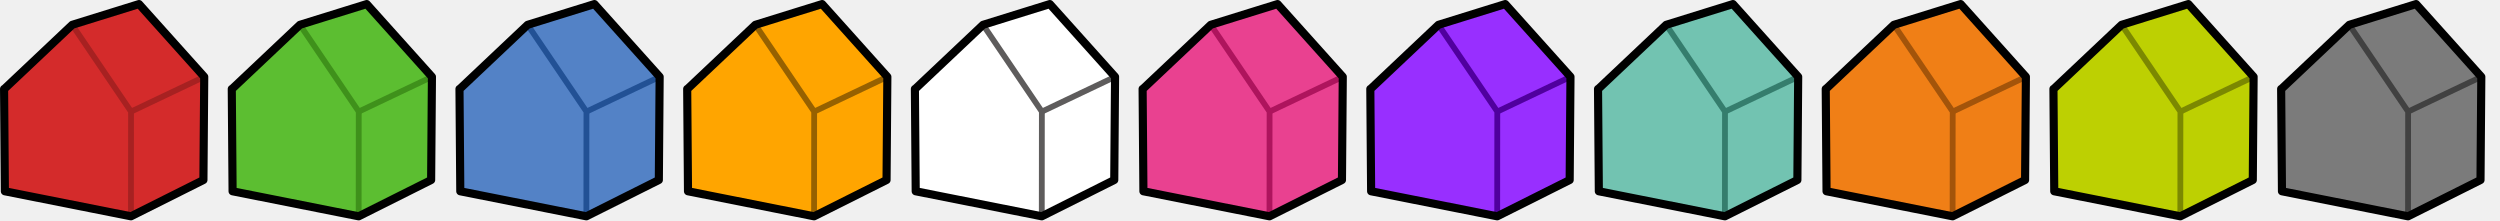
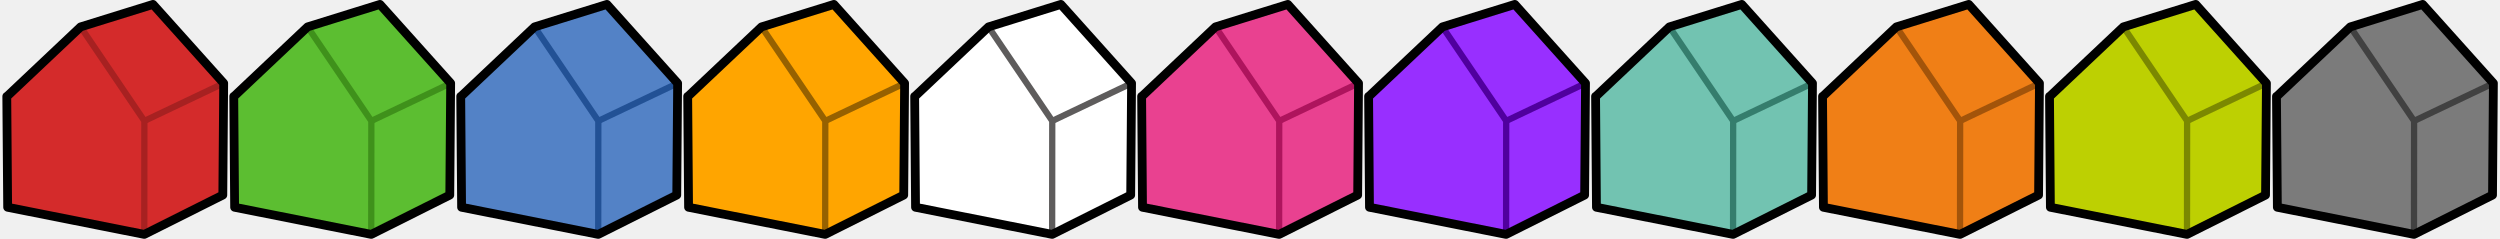
- <svg xmlns="http://www.w3.org/2000/svg" width="34.168mm" height="3.012mm" viewBox="0 0 403.554 35.572" version="1.1" id="svg3">
+ <svg xmlns="http://www.w3.org/2000/svg" width="31.533mm" height="3.012mm" viewBox="0 0 372.431 35.572" preserveAspectRatio="xMinYMid slice" version="1.1" id="svg3">
  <defs id="defs7" />
-   <g id="g1619" transform="translate(9.6395838e-4)">
+   <g id="g1619" transform="translate(0.3548201)">
    <path style="fill:#d42b2b;fill-opacity:1;stroke:none;stroke-width:1;stroke-linecap:round;stroke-linejoin:bevel" d="m 0.696,14.356 c 0,0 10.96,-10.35 10.96,-10.35 0,0 10.78,-3.35 10.78,-3.35 0,0 10.53,11.74 10.53,11.74 0,0 -0.13,16.66 -0.13,16.66 0,0 -11.7,5.86 -11.7,5.86 0,0 -20.35,-4.04 -20.35,-4.04 0,0 -0.13,-16.52 -0.13,-16.52" id="Sans nom" />
    <path id="path827" d="m 11.656,4.006 9.496,14.007 -0.016,16.903" style="fill:none;stroke:#a72121;stroke-width:0.937;stroke-linecap:butt;stroke-linejoin:bevel;stroke-miterlimit:4;stroke-dasharray:none;stroke-opacity:1" />
    <path id="path829" d="M 21.152,18.013 32.966,12.396" style="fill:none;stroke:#a72121;stroke-width:0.937;stroke-linecap:butt;stroke-linejoin:miter;stroke-miterlimit:4;stroke-dasharray:none;stroke-opacity:1" />
    <path style="fill:none;fill-opacity:1;stroke:#000000;stroke-width:1.312;stroke-linecap:round;stroke-linejoin:round;stroke-miterlimit:4;stroke-dasharray:none;stroke-opacity:1" d="m 0.696,14.356 c 0,0 10.96,-10.35 10.96,-10.35 0,0 10.78,-3.35 10.78,-3.35 0,0 10.53,11.74 10.53,11.74 0,0 -0.13,16.66 -0.13,16.66 0,0 -11.7,5.86 -11.7,5.86 0,0 -20.35,-4.04 -20.35,-4.04 0,0 -0.13,-16.52 -0.13,-16.52" id="Sans nom-3" />
  </g>
-   <g id="g1629" transform="translate(9.6395838e-4)">
+   <g id="g1629" transform="translate(-2.592008)">
    <path style="fill:#5cbe31;fill-opacity:1;stroke:none;stroke-width:1;stroke-linecap:round;stroke-linejoin:bevel" d="m 37.453,14.356 c 0,0 10.96,-10.35 10.96,-10.35 0,0 10.78,-3.35 10.78,-3.35 0,0 10.53,11.74 10.53,11.74 0,0 -0.13,16.66 -0.13,16.66 0,0 -11.7,5.86 -11.7,5.86 0,0 -20.35,-4.04 -20.35,-4.04 0,0 -0.13,-16.52 -0.13,-16.52" id="Sans nom-7" />
    <path id="path827-5" d="M 48.413,4.006 57.909,18.013 57.893,34.916" style="fill:none;stroke:#3f911b;stroke-width:0.937;stroke-linecap:butt;stroke-linejoin:bevel;stroke-miterlimit:4;stroke-dasharray:none;stroke-opacity:1" />
    <path id="path829-3" d="M 57.909,18.013 69.723,12.396" style="fill:none;stroke:#3f911b;stroke-width:0.937;stroke-linecap:butt;stroke-linejoin:miter;stroke-miterlimit:4;stroke-dasharray:none;stroke-opacity:1" />
    <path style="fill:none;fill-opacity:1;stroke:#000000;stroke-width:1.312;stroke-linecap:round;stroke-linejoin:round;stroke-miterlimit:4;stroke-dasharray:none;stroke-opacity:1" d="m 37.453,14.356 c 0,0 10.96,-10.35 10.96,-10.35 0,0 10.78,-3.35 10.78,-3.35 0,0 10.53,11.74 10.53,11.74 0,0 -0.13,16.66 -0.13,16.66 0,0 -11.7,5.86 -11.7,5.86 0,0 -20.35,-4.04 -20.35,-4.04 0,0 -0.13,-16.52 -0.13,-16.52" id="Sans nom-3-5" />
  </g>
-   <g id="g868" transform="translate(9.6395838e-4)">
+   <g id="g868" transform="translate(-5.538836)">
    <path style="fill:#5382c6;fill-opacity:1;stroke:none;stroke-width:1;stroke-linecap:round;stroke-linejoin:bevel" d="m 74.21,14.356 c 0,0 10.96,-10.35 10.96,-10.35 0,0 10.78,-3.35 10.78,-3.35 0,0 10.53,11.74 10.53,11.74 0,0 -0.13,16.66 -0.13,16.66 0,0 -11.7,5.86 -11.7,5.86 0,0 -20.35,-4.04 -20.35,-4.04 0,0 -0.13,-16.52 -0.13,-16.52" id="Sans nom-9" />
    <path id="path827-1" d="m 85.17,4.006 9.496,14.007 -0.016,16.903" style="fill:none;stroke:#225195;stroke-width:0.937;stroke-linecap:butt;stroke-linejoin:bevel;stroke-miterlimit:4;stroke-dasharray:none;stroke-opacity:1" />
    <path id="path829-2" d="M 94.666,18.013 106.48,12.396" style="fill:none;stroke:#225195;stroke-width:0.937;stroke-linecap:butt;stroke-linejoin:miter;stroke-miterlimit:4;stroke-dasharray:none;stroke-opacity:1" />
    <path style="fill:none;fill-opacity:1;stroke:#000000;stroke-width:1.312;stroke-linecap:round;stroke-linejoin:round;stroke-miterlimit:4;stroke-dasharray:none;stroke-opacity:1" d="m 74.21,14.356 c 0,0 10.96,-10.35 10.96,-10.35 0,0 10.78,-3.35 10.78,-3.35 0,0 10.53,11.74 10.53,11.74 0,0 -0.13,16.66 -0.13,16.66 0,0 -11.7,5.86 -11.7,5.86 0,0 -20.35,-4.04 -20.35,-4.04 0,0 -0.13,-16.52 -0.13,-16.52" id="Sans nom-3-7" />
  </g>
-   <g id="g874" transform="translate(9.4395838e-4)">
+   <g id="g874" transform="translate(-8.485671)">
    <path style="fill:#ffa500;fill-opacity:1;stroke:none;stroke-width:1;stroke-linecap:round;stroke-linejoin:bevel" d="m 110.967,14.356 c 0,0 10.96,-10.35 10.96,-10.35 0,0 10.78,-3.35 10.78,-3.35 0,0 10.53,11.74 10.53,11.74 0,0 -0.13,16.66 -0.13,16.66 0,0 -11.7,5.86 -11.7,5.86 0,0 -20.35,-4.04 -20.35,-4.04 0,0 -0.13,-16.52 -0.13,-16.52" id="Sans nom-93" />
    <path id="path827-6" d="m 121.927,4.006 9.496,14.007 -0.016,16.903" style="fill:none;stroke:#966100;stroke-width:0.937;stroke-linecap:butt;stroke-linejoin:bevel;stroke-miterlimit:4;stroke-dasharray:none;stroke-opacity:1" />
    <path id="path829-0" d="m 131.423,18.013 11.814,-5.617" style="fill:none;fill-opacity:1;stroke:#966100;stroke-width:0.937;stroke-linecap:butt;stroke-linejoin:miter;stroke-miterlimit:4;stroke-dasharray:none;stroke-opacity:1" />
    <path style="fill:none;fill-opacity:1;stroke:#000000;stroke-width:1.312;stroke-linecap:round;stroke-linejoin:round;stroke-miterlimit:4;stroke-dasharray:none;stroke-opacity:1" d="m 110.967,14.356 c 0,0 10.96,-10.35 10.96,-10.35 0,0 10.78,-3.35 10.78,-3.35 0,0 10.53,11.74 10.53,11.74 0,0 -0.13,16.66 -0.13,16.66 0,0 -11.7,5.86 -11.7,5.86 0,0 -20.35,-4.04 -20.35,-4.04 0,0 -0.13,-16.52 -0.13,-16.52" id="Sans nom-3-6" />
  </g>
-   <g id="g937" transform="translate(0.685654)">
+   <g id="g937" transform="translate(-10.74779)">
    <path style="fill:#ffffff;fill-opacity:1;stroke:none;stroke-width:1;stroke-linecap:round;stroke-linejoin:bevel" d="m 147.039,14.356 c 0,0 10.96,-10.35 10.96,-10.35 0,0 10.78,-3.35 10.78,-3.35 0,0 10.53,11.74 10.53,11.74 0,0 -0.13,16.66 -0.13,16.66 0,0 -11.7,5.86 -11.7,5.86 0,0 -20.35,-4.04 -20.35,-4.04 0,0 -0.13,-16.52 -0.13,-16.52" id="Sans nom-6" />
    <path id="path827-7" d="m 157.999,4.006 9.496,14.007 -0.016,16.903" style="fill:none;stroke:#5e5c5c;stroke-width:0.937;stroke-linecap:butt;stroke-linejoin:bevel;stroke-miterlimit:4;stroke-dasharray:none;stroke-opacity:1" />
    <path id="path829-5" d="m 167.495,18.013 11.814,-5.617" style="fill:none;stroke:#5e5c5c;stroke-width:0.937;stroke-linecap:butt;stroke-linejoin:miter;stroke-miterlimit:4;stroke-dasharray:none;stroke-opacity:1" />
    <path style="fill:none;fill-opacity:1;stroke:#000000;stroke-width:1.312;stroke-linecap:round;stroke-linejoin:round;stroke-miterlimit:4;stroke-dasharray:none;stroke-opacity:1" d="m 147.039,14.356 c 0,0 10.96,-10.35 10.96,-10.35 0,0 10.78,-3.35 10.78,-3.35 0,0 10.53,11.74 10.53,11.74 0,0 -0.13,16.66 -0.13,16.66 0,0 -11.7,5.86 -11.7,5.86 0,0 -20.35,-4.04 -20.35,-4.04 0,0 -0.13,-16.52 -0.13,-16.52" id="Sans nom-3-3" />
  </g>
-   <g id="g1652" transform="translate(9.5395838e-4)">
+   <g id="g1652" transform="translate(-14.37931)">
    <path style="fill:#e94190;fill-opacity:1;stroke:none;stroke-width:1;stroke-linecap:round;stroke-linejoin:bevel" d="m 184.481,14.356 c 0,0 10.96,-10.35 10.96,-10.35 0,0 10.78,-3.35 10.78,-3.35 0,0 10.53,11.74 10.53,11.74 0,0 -0.13,16.66 -0.13,16.66 0,0 -11.7,5.86 -11.7,5.86 0,0 -20.35,-4.04 -20.35,-4.04 0,0 -0.13,-16.52 -0.13,-16.52" id="Sans nom-7-6" />
    <path id="path827-5-2" d="m 195.441,4.006 9.496,14.007 -0.016,16.903" style="fill:none;stroke:#ae145d;stroke-width:0.937;stroke-linecap:butt;stroke-linejoin:bevel;stroke-miterlimit:4;stroke-dasharray:none;stroke-opacity:1" />
    <path id="path829-3-9" d="M 204.937,18.013 216.751,12.396" style="fill:none;stroke:#ae145d;stroke-width:0.937;stroke-linecap:butt;stroke-linejoin:miter;stroke-miterlimit:4;stroke-dasharray:none;stroke-opacity:1" />
    <path style="fill:none;fill-opacity:1;stroke:#000000;stroke-width:1.312;stroke-linecap:round;stroke-linejoin:round;stroke-miterlimit:4;stroke-dasharray:none;stroke-opacity:1" d="m 184.481,14.356 c 0,0 10.96,-10.35 10.96,-10.35 0,0 10.78,-3.35 10.78,-3.35 0,0 10.53,11.74 10.53,11.74 0,0 -0.13,16.66 -0.13,16.66 0,0 -11.7,5.86 -11.7,5.86 0,0 -20.35,-4.04 -20.35,-4.04 0,0 -0.13,-16.52 -0.13,-16.52" id="Sans nom-3-5-1" />
  </g>
-   <g id="g1662" transform="translate(9.0395838e-4)">
+   <g id="g1662" transform="translate(-17.32617)">
    <path style="fill:#982fff;fill-opacity:1;stroke:none;stroke-width:1;stroke-linecap:round;stroke-linejoin:bevel" d="m 221.238,14.356 c 0,0 10.96,-10.35 10.96,-10.35 0,0 10.78,-3.35 10.78,-3.35 0,0 10.53,11.74 10.53,11.74 0,0 -0.13,16.66 -0.13,16.66 0,0 -11.7,5.86 -11.7,5.86 0,0 -20.35,-4.04 -20.35,-4.04 0,0 -0.13,-16.52 -0.13,-16.52" id="Sans nom-9-0" />
    <path id="path827-1-9" d="m 232.198,4.006 9.496,14.007 -0.016,16.903" style="fill:none;stroke:#50009e;stroke-width:0.937;stroke-linecap:butt;stroke-linejoin:bevel;stroke-miterlimit:4;stroke-dasharray:none;stroke-opacity:1" />
    <path id="path829-2-3" d="m 241.694,18.013 11.814,-5.617" style="fill:none;stroke:#50009e;stroke-width:0.937;stroke-linecap:butt;stroke-linejoin:miter;stroke-miterlimit:4;stroke-dasharray:none;stroke-opacity:1" />
    <path style="fill:none;fill-opacity:1;stroke:#000000;stroke-width:1.312;stroke-linecap:round;stroke-linejoin:round;stroke-miterlimit:4;stroke-dasharray:none;stroke-opacity:1" d="m 221.238,14.356 c 0,0 10.96,-10.35 10.96,-10.35 0,0 10.78,-3.35 10.78,-3.35 0,0 10.53,11.74 10.53,11.74 0,0 -0.13,16.66 -0.13,16.66 0,0 -11.7,5.86 -11.7,5.86 0,0 -20.35,-4.04 -20.35,-4.04 0,0 -0.13,-16.52 -0.13,-16.52" id="Sans nom-3-7-6" />
  </g>
-   <g id="g1672" transform="translate(9.1395838e-4)">
+   <g id="g1672" transform="translate(-20.27298)">
    <path style="fill:#72c3b1;fill-opacity:1;stroke:none;stroke-width:1;stroke-linecap:round;stroke-linejoin:bevel" d="m 257.995,14.356 c 0,0 10.96,-10.35 10.96,-10.35 0,0 10.78,-3.35 10.78,-3.35 0,0 10.53,11.74 10.53,11.74 0,0 -0.13,16.66 -0.13,16.66 0,0 -11.7,5.86 -11.7,5.86 0,0 -20.35,-4.04 -20.35,-4.04 0,0 -0.13,-16.52 -0.13,-16.52" id="Sans nom-93-6" />
    <path id="path827-6-2" d="m 268.955,4.006 9.496,14.007 -0.016,16.903" style="fill:none;stroke:#357d6d;stroke-width:0.937;stroke-linecap:butt;stroke-linejoin:bevel;stroke-miterlimit:4;stroke-dasharray:none;stroke-opacity:1" />
    <path id="path829-0-6" d="m 278.451,18.013 11.814,-5.617" style="fill:none;stroke:#357d6d;stroke-width:0.937;stroke-linecap:butt;stroke-linejoin:miter;stroke-miterlimit:4;stroke-dasharray:none;stroke-opacity:1" />
    <path style="fill:none;fill-opacity:1;stroke:#000000;stroke-width:1.312;stroke-linecap:round;stroke-linejoin:round;stroke-miterlimit:4;stroke-dasharray:none;stroke-opacity:1" d="m 257.995,14.356 c 0,0 10.96,-10.35 10.96,-10.35 0,0 10.78,-3.35 10.78,-3.35 0,0 10.53,11.74 10.53,11.74 0,0 -0.13,16.66 -0.13,16.66 0,0 -11.7,5.86 -11.7,5.86 0,0 -20.35,-4.04 -20.35,-4.04 0,0 -0.13,-16.52 -0.13,-16.52" id="Sans nom-3-6-1" />
  </g>
-   <g id="g1682" transform="translate(9.0395838e-4)">
+   <g id="g1682" transform="translate(-23.21982)">
    <path style="fill:#f07f16;fill-opacity:1;stroke:none;stroke-width:1;stroke-linecap:round;stroke-linejoin:bevel" d="m 294.752,14.356 c 0,0 10.96,-10.35 10.96,-10.35 0,0 10.78,-3.35 10.78,-3.35 0,0 10.53,11.74 10.53,11.74 0,0 -0.13,16.66 -0.13,16.66 0,0 -11.7,5.86 -11.7,5.86 0,0 -20.35,-4.04 -20.35,-4.04 0,0 -0.13,-16.52 -0.13,-16.52" id="Sans nom-7-6-7" />
    <path id="path827-5-2-9" d="m 305.712,4.006 9.496,14.007 -0.016,16.903" style="fill:none;stroke:#a3540a;stroke-width:0.937;stroke-linecap:butt;stroke-linejoin:bevel;stroke-miterlimit:4;stroke-dasharray:none;stroke-opacity:1" />
    <path id="path829-3-9-2" d="m 315.208,18.013 11.814,-5.617" style="fill:none;stroke:#a3540a;stroke-width:0.937;stroke-linecap:butt;stroke-linejoin:miter;stroke-miterlimit:4;stroke-dasharray:none;stroke-opacity:1" />
    <path style="fill:none;fill-opacity:1;stroke:#000000;stroke-width:1.312;stroke-linecap:round;stroke-linejoin:round;stroke-miterlimit:4;stroke-dasharray:none;stroke-opacity:1" d="m 294.752,14.356 c 0,0 10.96,-10.35 10.96,-10.35 0,0 10.78,-3.35 10.78,-3.35 0,0 10.53,11.74 10.53,11.74 0,0 -0.13,16.66 -0.13,16.66 0,0 -11.7,5.86 -11.7,5.86 0,0 -20.35,-4.04 -20.35,-4.04 0,0 -0.13,-16.52 -0.13,-16.52" id="Sans nom-3-5-1-0" />
  </g>
-   <g id="g1692" transform="translate(9.1395838e-4)">
+   <g id="g1692" transform="translate(-26.16663)">
    <path style="fill:#bdd002;fill-opacity:1;stroke:none;stroke-width:1;stroke-linecap:round;stroke-linejoin:bevel" d="m 331.509,14.356 c 0,0 10.96,-10.35 10.96,-10.35 0,0 10.78,-3.35 10.78,-3.35 0,0 10.53,11.74 10.53,11.74 0,0 -0.13,16.66 -0.13,16.66 0,0 -11.7,5.86 -11.7,5.86 0,0 -20.35,-4.04 -20.35,-4.04 0,0 -0.13,-16.52 -0.13,-16.52" id="Sans nom-9-0-3" />
    <path id="path827-1-9-7" d="m 342.469,4.006 9.496,14.007 -0.016,16.903" style="fill:none;stroke:#7b8801;stroke-width:0.937;stroke-linecap:butt;stroke-linejoin:bevel;stroke-miterlimit:4;stroke-dasharray:none;stroke-opacity:1" />
    <path id="path829-2-3-5" d="m 351.965,18.013 11.814,-5.617" style="fill:none;stroke:#7b8801;stroke-width:0.937;stroke-linecap:butt;stroke-linejoin:miter;stroke-miterlimit:4;stroke-dasharray:none;stroke-opacity:1" />
    <path style="fill:none;fill-opacity:1;stroke:#000000;stroke-width:1.312;stroke-linecap:round;stroke-linejoin:round;stroke-miterlimit:4;stroke-dasharray:none;stroke-opacity:1" d="m 331.509,14.356 c 0,0 10.96,-10.35 10.96,-10.35 0,0 10.78,-3.35 10.78,-3.35 0,0 10.53,11.74 10.53,11.74 0,0 -0.13,16.66 -0.13,16.66 0,0 -11.7,5.86 -11.7,5.86 0,0 -20.35,-4.04 -20.35,-4.04 0,0 -0.13,-16.52 -0.13,-16.52" id="Sans nom-3-7-6-9" />
  </g>
-   <g id="g1702" transform="translate(9.1395838e-4)">
+   <g id="g1702" transform="translate(-29.11346)">
    <path style="fill:#7b7b7b;fill-opacity:1;stroke:none;stroke-width:1;stroke-linecap:round;stroke-linejoin:bevel" d="m 368.266,14.356 c 0,0 10.96,-10.35 10.96,-10.35 0,0 10.78,-3.35 10.78,-3.35 0,0 10.53,11.74 10.53,11.74 0,0 -0.13,16.66 -0.13,16.66 0,0 -11.7,5.86 -11.7,5.86 0,0 -20.35,-4.04 -20.35,-4.04 0,0 -0.13,-16.52 -0.13,-16.52" id="Sans nom-93-6-2" />
    <path id="path827-6-2-2" d="m 379.226,4.006 9.496,14.007 -0.016,16.903" style="fill:none;stroke:#414141;stroke-width:0.937;stroke-linecap:butt;stroke-linejoin:bevel;stroke-miterlimit:4;stroke-dasharray:none;stroke-opacity:1" />
    <path id="path829-0-6-8" d="m 388.722,18.013 11.814,-5.617" style="fill:none;stroke:#414141;stroke-width:0.937;stroke-linecap:butt;stroke-linejoin:miter;stroke-miterlimit:4;stroke-dasharray:none;stroke-opacity:1" />
    <path style="fill:none;fill-opacity:1;stroke:#000000;stroke-width:1.312;stroke-linecap:round;stroke-linejoin:round;stroke-miterlimit:4;stroke-dasharray:none;stroke-opacity:1" d="m 368.266,14.356 c 0,0 10.96,-10.35 10.96,-10.35 0,0 10.78,-3.35 10.78,-3.35 0,0 10.53,11.74 10.53,11.74 0,0 -0.13,16.66 -0.13,16.66 0,0 -11.7,5.86 -11.7,5.86 0,0 -20.35,-4.04 -20.35,-4.04 0,0 -0.13,-16.52 -0.13,-16.52" id="Sans nom-3-6-1-9" />
  </g>
</svg>
